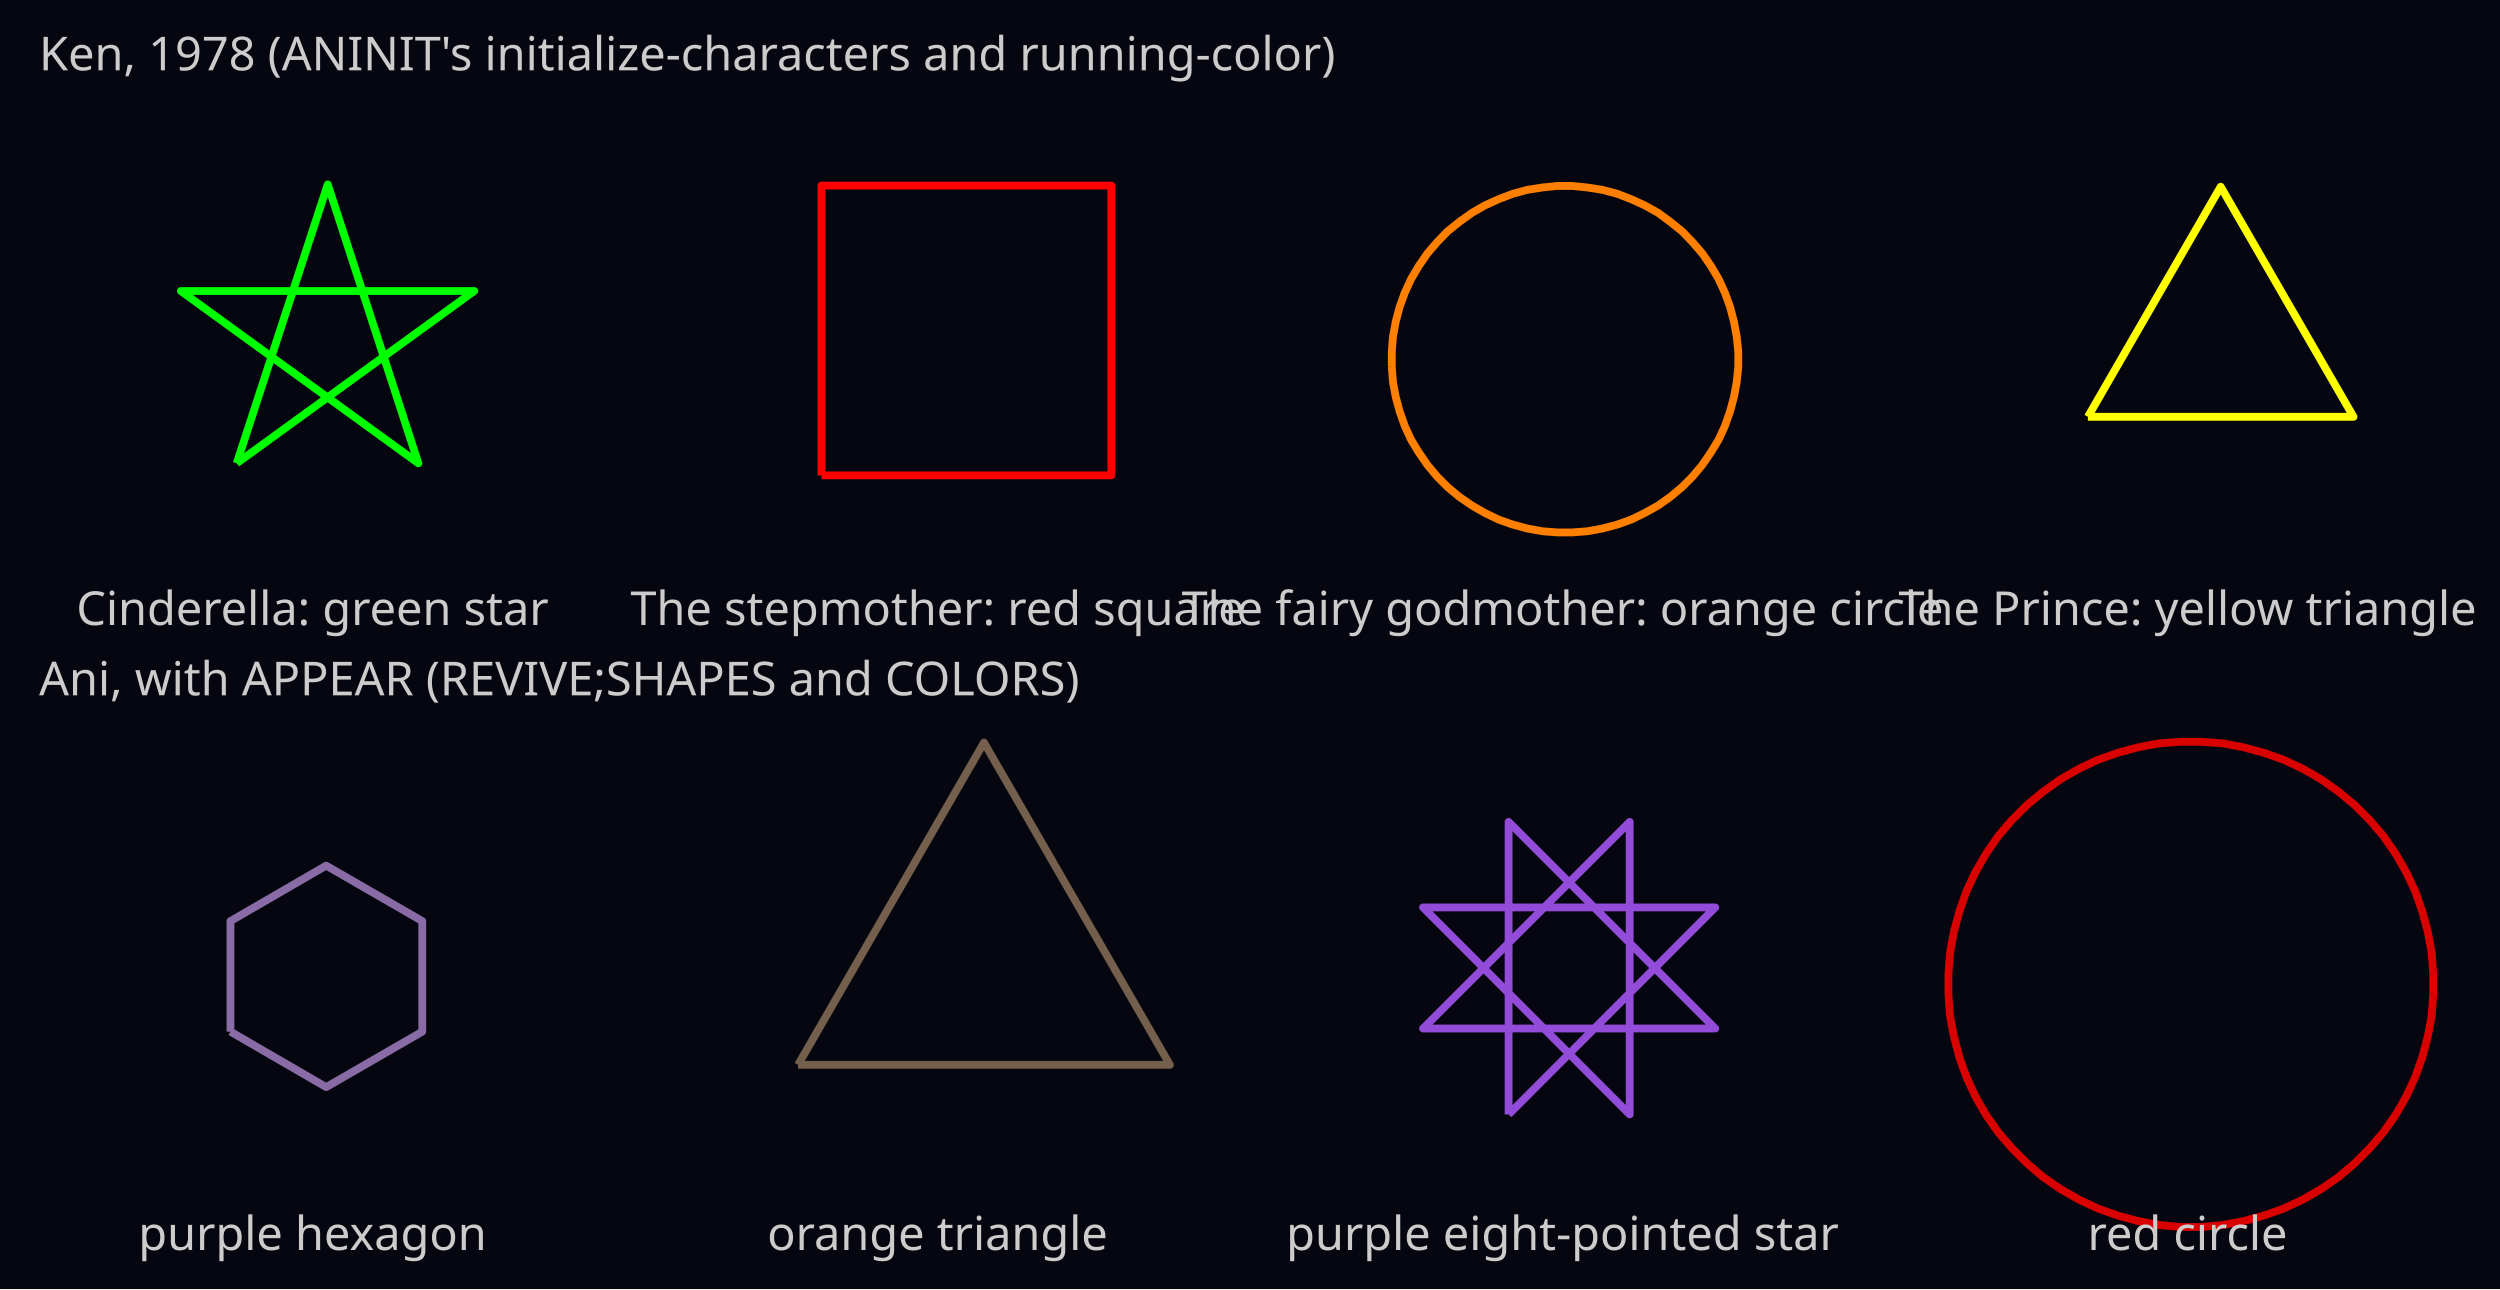
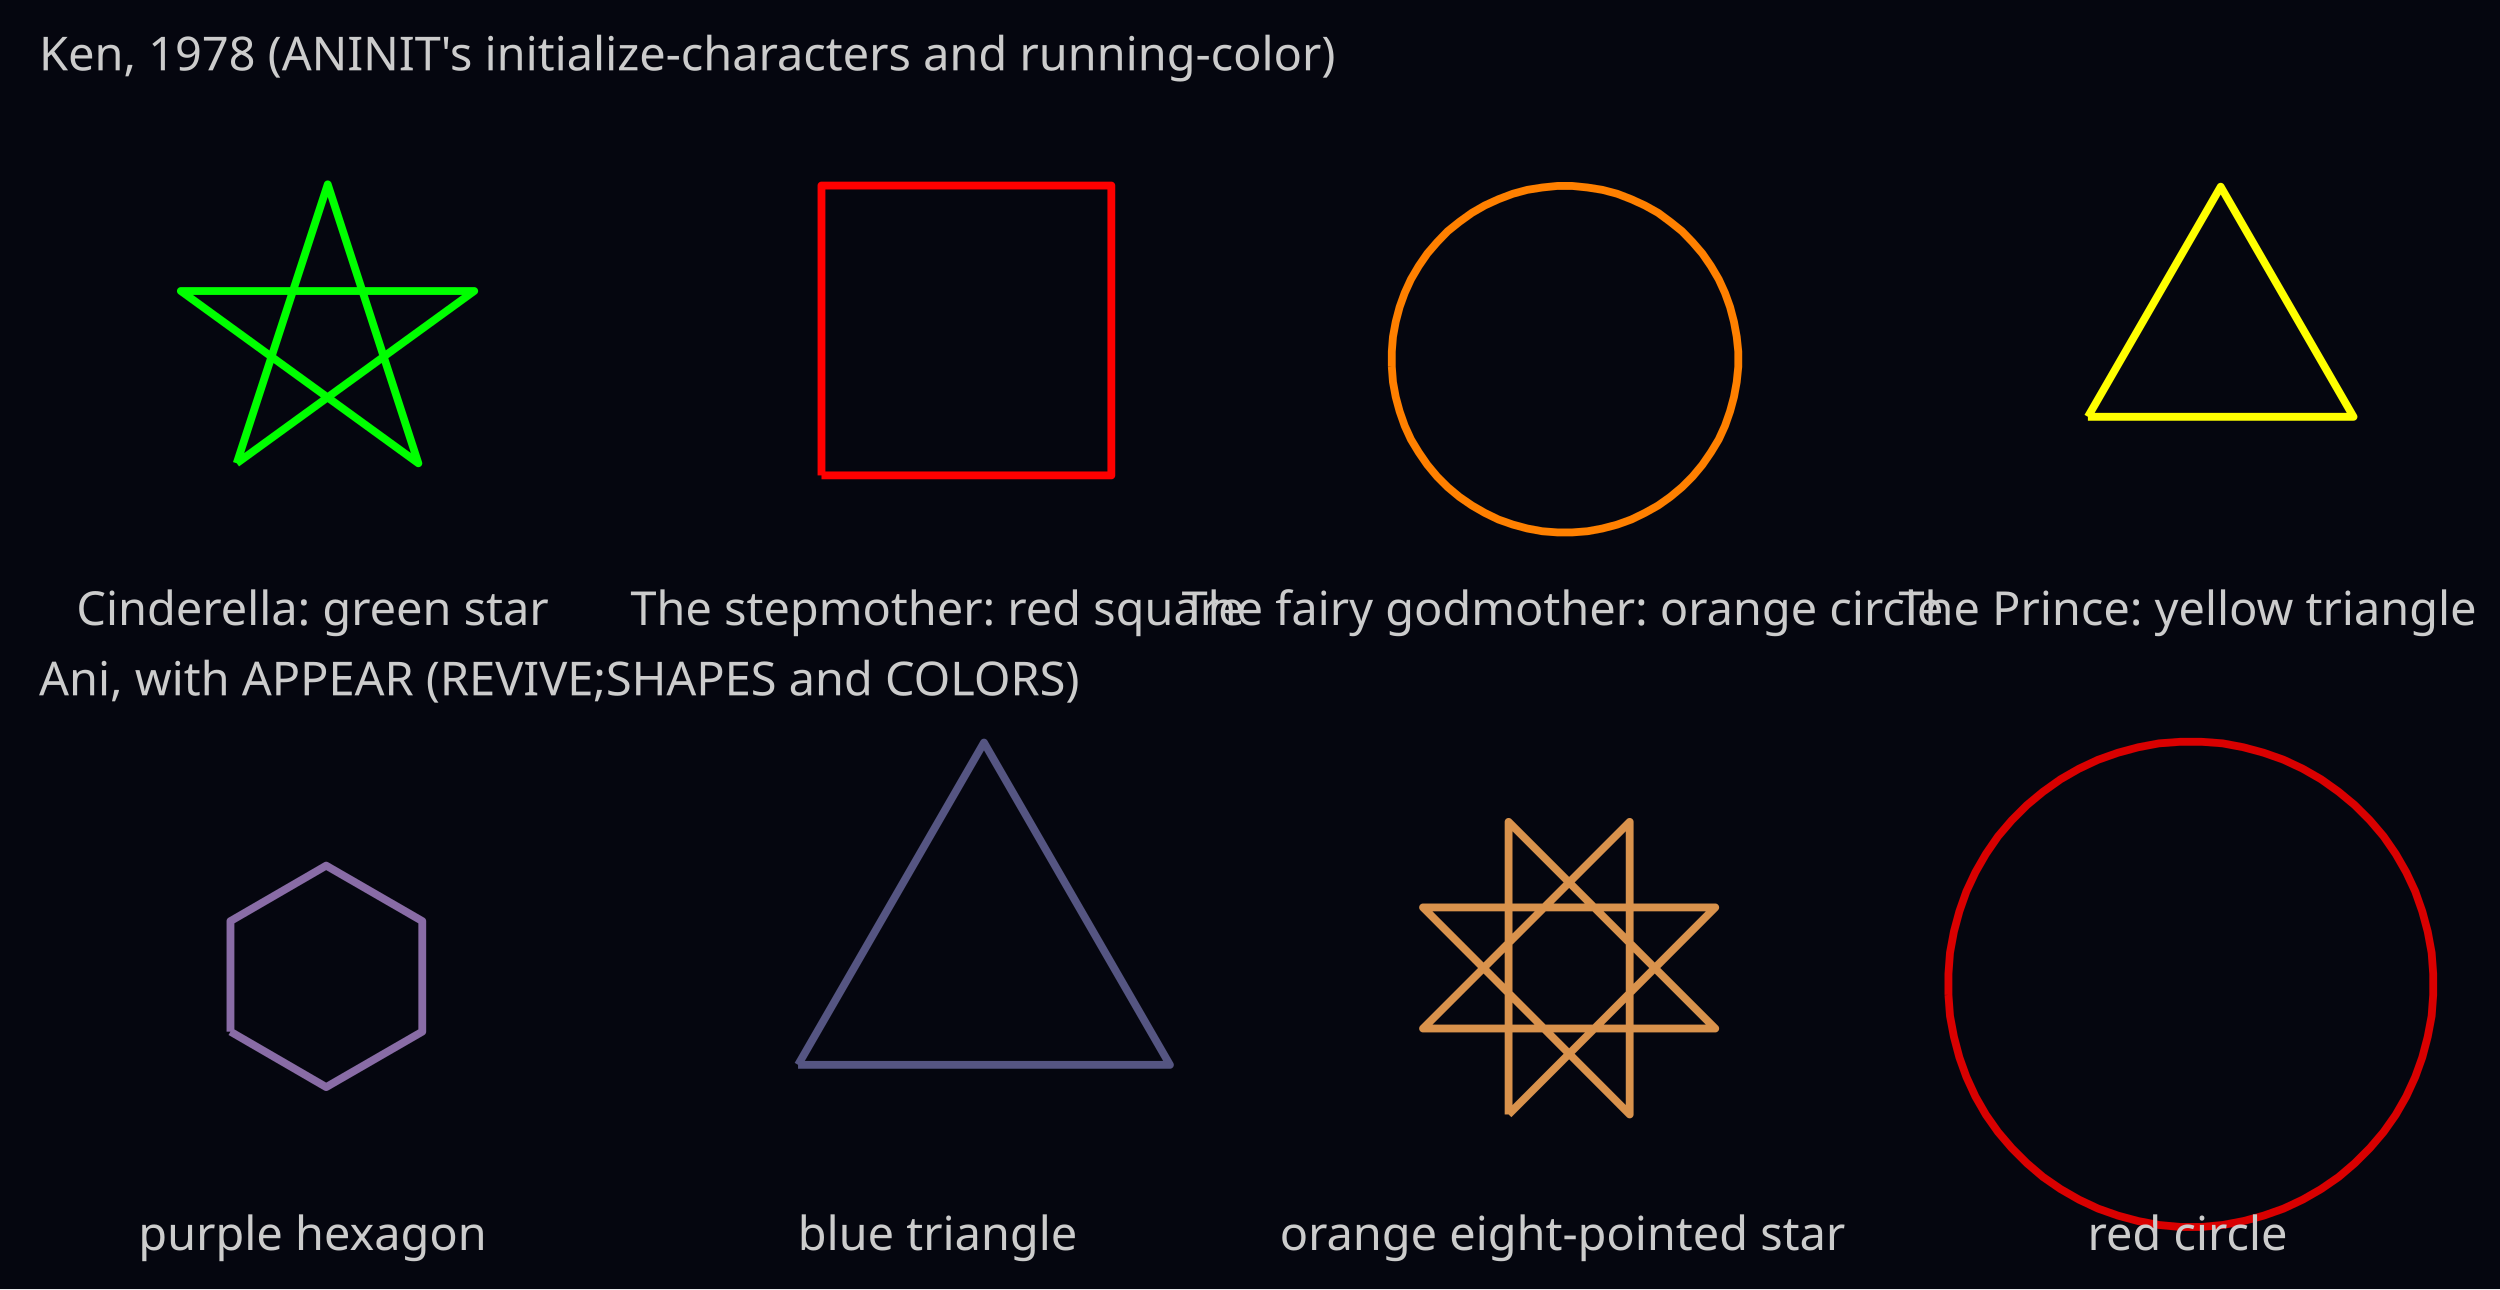
<svg xmlns="http://www.w3.org/2000/svg" viewBox="0 0 640 330" width="640" height="330" font-family="sans-serif" font-size="12">
  <rect width="640" height="330" fill="#05060f" />
  <text x="10" y="18" fill="#ccc">Ken, 1978 (ANINIT's initialize-characters and running-color)</text>
  <text x="10" y="178" fill="#ccc">Ani, with APPEAR (REVIVE;SHAPES and COLORS)</text>
  <polyline points="60.6,118.6 83.9,47.2 107.1,118.6 46.3,74.5 121.4,74.5 60.6,118.6" fill="none" stroke="rgb(0,255,0)" stroke-width="2" stroke-linejoin="round" />
  <text x="80" y="160" fill="#ccc" text-anchor="middle">Cinderella: green star</text>
  <polyline points="59.0,264.1 59.0,235.8 83.5,221.6 108.1,235.8 108.1,264.1 83.5,278.3 59.0,264.1" fill="none" stroke="rgb(137,108,166)" stroke-width="2" stroke-linejoin="round" />
  <text x="80" y="320" fill="#ccc" text-anchor="middle">purple hexagon</text>
  <polyline points="210.3,121.7 210.3,47.5 284.5,47.5 284.5,121.7 210.3,121.7" fill="none" stroke="rgb(255,0,0)" stroke-width="2" stroke-linejoin="round" />
  <text x="240" y="160" fill="#ccc" text-anchor="middle">The stepmother: red square</text>
-   <polyline points="204.3,272.6 251.9,190.1 299.5,272.6 204.3,272.6" fill="none" stroke="rgb(115,95,75)" stroke-width="2" stroke-linejoin="round" />
-   <text x="240" y="320" fill="#ccc" text-anchor="middle">orange triangle</text>
+   <polyline points="204.3,272.6 251.9,190.1 299.5,272.6 204.3,272.6" fill="none" stroke="rgb(85,85,130)" stroke-width="2" stroke-linejoin="round" />
+   <text x="240" y="320" fill="#ccc" text-anchor="middle">blue triangle</text>
  <polyline points="356.3,93.9 356.3,90.0 356.6,86.2 357.3,82.4 358.3,78.6 359.6,75.0 361.2,71.5 363.2,68.1 365.4,64.9 367.9,62.0 370.6,59.2 373.6,56.8 376.8,54.5 380.1,52.6 383.6,51.0 387.3,49.6 391.0,48.6 394.8,48.0 398.7,47.6 402.5,47.6 406.4,48.0 410.2,48.6 414.0,49.6 417.6,51.0 421.1,52.6 424.5,54.5 427.6,56.8 430.6,59.2 433.3,62.0 435.8,64.9 438.0,68.1 440.0,71.5 441.6,75.0 442.9,78.6 443.9,82.4 444.6,86.2 445.0,90.0 445.0,93.9 444.6,97.8 443.9,101.6 442.9,105.3 441.6,109.0 440.0,112.5 438.0,115.8 435.8,119.0 433.3,122.0 430.6,124.7 427.6,127.2 424.5,129.4 421.1,131.3 417.6,133.0 414.0,134.3 410.2,135.3 406.4,136.0 402.5,136.3 398.7,136.3 394.8,136.0 391.0,135.3 387.3,134.3 383.6,133.0 380.1,131.3 376.8,129.4 373.6,127.2 370.6,124.7 367.9,122.0 365.4,119.0 363.2,115.8 361.2,112.5 359.6,109.0 358.3,105.3 357.3,101.6 356.6,97.8 356.3,93.9" fill="none" stroke="rgb(255,128,0)" stroke-width="2" stroke-linejoin="round" />
  <text x="400" y="160" fill="#ccc" text-anchor="middle">The fairy godmother: orange circle</text>
-   <polyline points="386.2,285.3 386.2,210.4 439.1,263.3 364.3,263.3 417.2,210.4 417.2,285.3 364.3,232.3 439.1,232.3 386.2,285.3" fill="none" stroke="rgb(146,76,217)" stroke-width="2" stroke-linejoin="round" />
-   <text x="400" y="320" fill="#ccc" text-anchor="middle">purple eight-pointed star</text>
+   <polyline points="386.2,285.3 386.2,210.4 439.1,263.3 364.3,263.3 417.2,210.4 417.2,285.3 364.3,232.3 439.1,232.3 386.2,285.3" fill="none" stroke="rgb(217,146,76)" stroke-width="2" stroke-linejoin="round" />
+   <text x="400" y="320" fill="#ccc" text-anchor="middle">orange eight-pointed star</text>
  <polyline points="534.5,106.7 568.5,47.8 602.5,106.7 534.5,106.7" fill="none" stroke="rgb(255,255,0)" stroke-width="2" stroke-linejoin="round" />
  <text x="560" y="160" fill="#ccc" text-anchor="middle">The Prince: yellow triangle</text>
  <polyline points="498.8,254.7 498.8,249.3 499.2,243.9 500.2,238.5 501.6,233.3 503.4,228.2 505.7,223.3 508.4,218.6 511.5,214.1 515.0,210.0 518.9,206.1 523.0,202.7 527.5,199.5 532.2,196.8 537.1,194.5 542.2,192.7 547.4,191.3 552.7,190.3 558.1,189.9 563.6,189.9 569.0,190.3 574.3,191.3 579.5,192.7 584.6,194.5 589.5,196.8 594.2,199.5 598.7,202.7 602.8,206.1 606.7,210.0 610.2,214.1 613.3,218.6 616.0,223.3 618.3,228.2 620.1,233.3 621.5,238.5 622.5,243.9 622.9,249.3 622.9,254.7 622.5,260.1 621.5,265.4 620.1,270.7 618.3,275.7 616.0,280.7 613.3,285.4 610.2,289.8 606.7,293.9 602.8,297.8 598.7,301.3 594.2,304.4 589.5,307.1 584.6,309.4 579.5,311.2 574.3,312.6 569.0,313.6 563.6,314.1 558.1,314.1 552.7,313.6 547.4,312.6 542.2,311.2 537.1,309.4 532.2,307.1 527.5,304.4 523.0,301.3 518.9,297.8 515.0,293.9 511.5,289.8 508.4,285.4 505.7,280.7 503.4,275.7 501.6,270.7 500.2,265.4 499.2,260.1 498.8,254.7" fill="none" stroke="rgb(217,0,0)" stroke-width="2" stroke-linejoin="round" />
  <text x="560" y="320" fill="#ccc" text-anchor="middle">red circle</text>
</svg>
